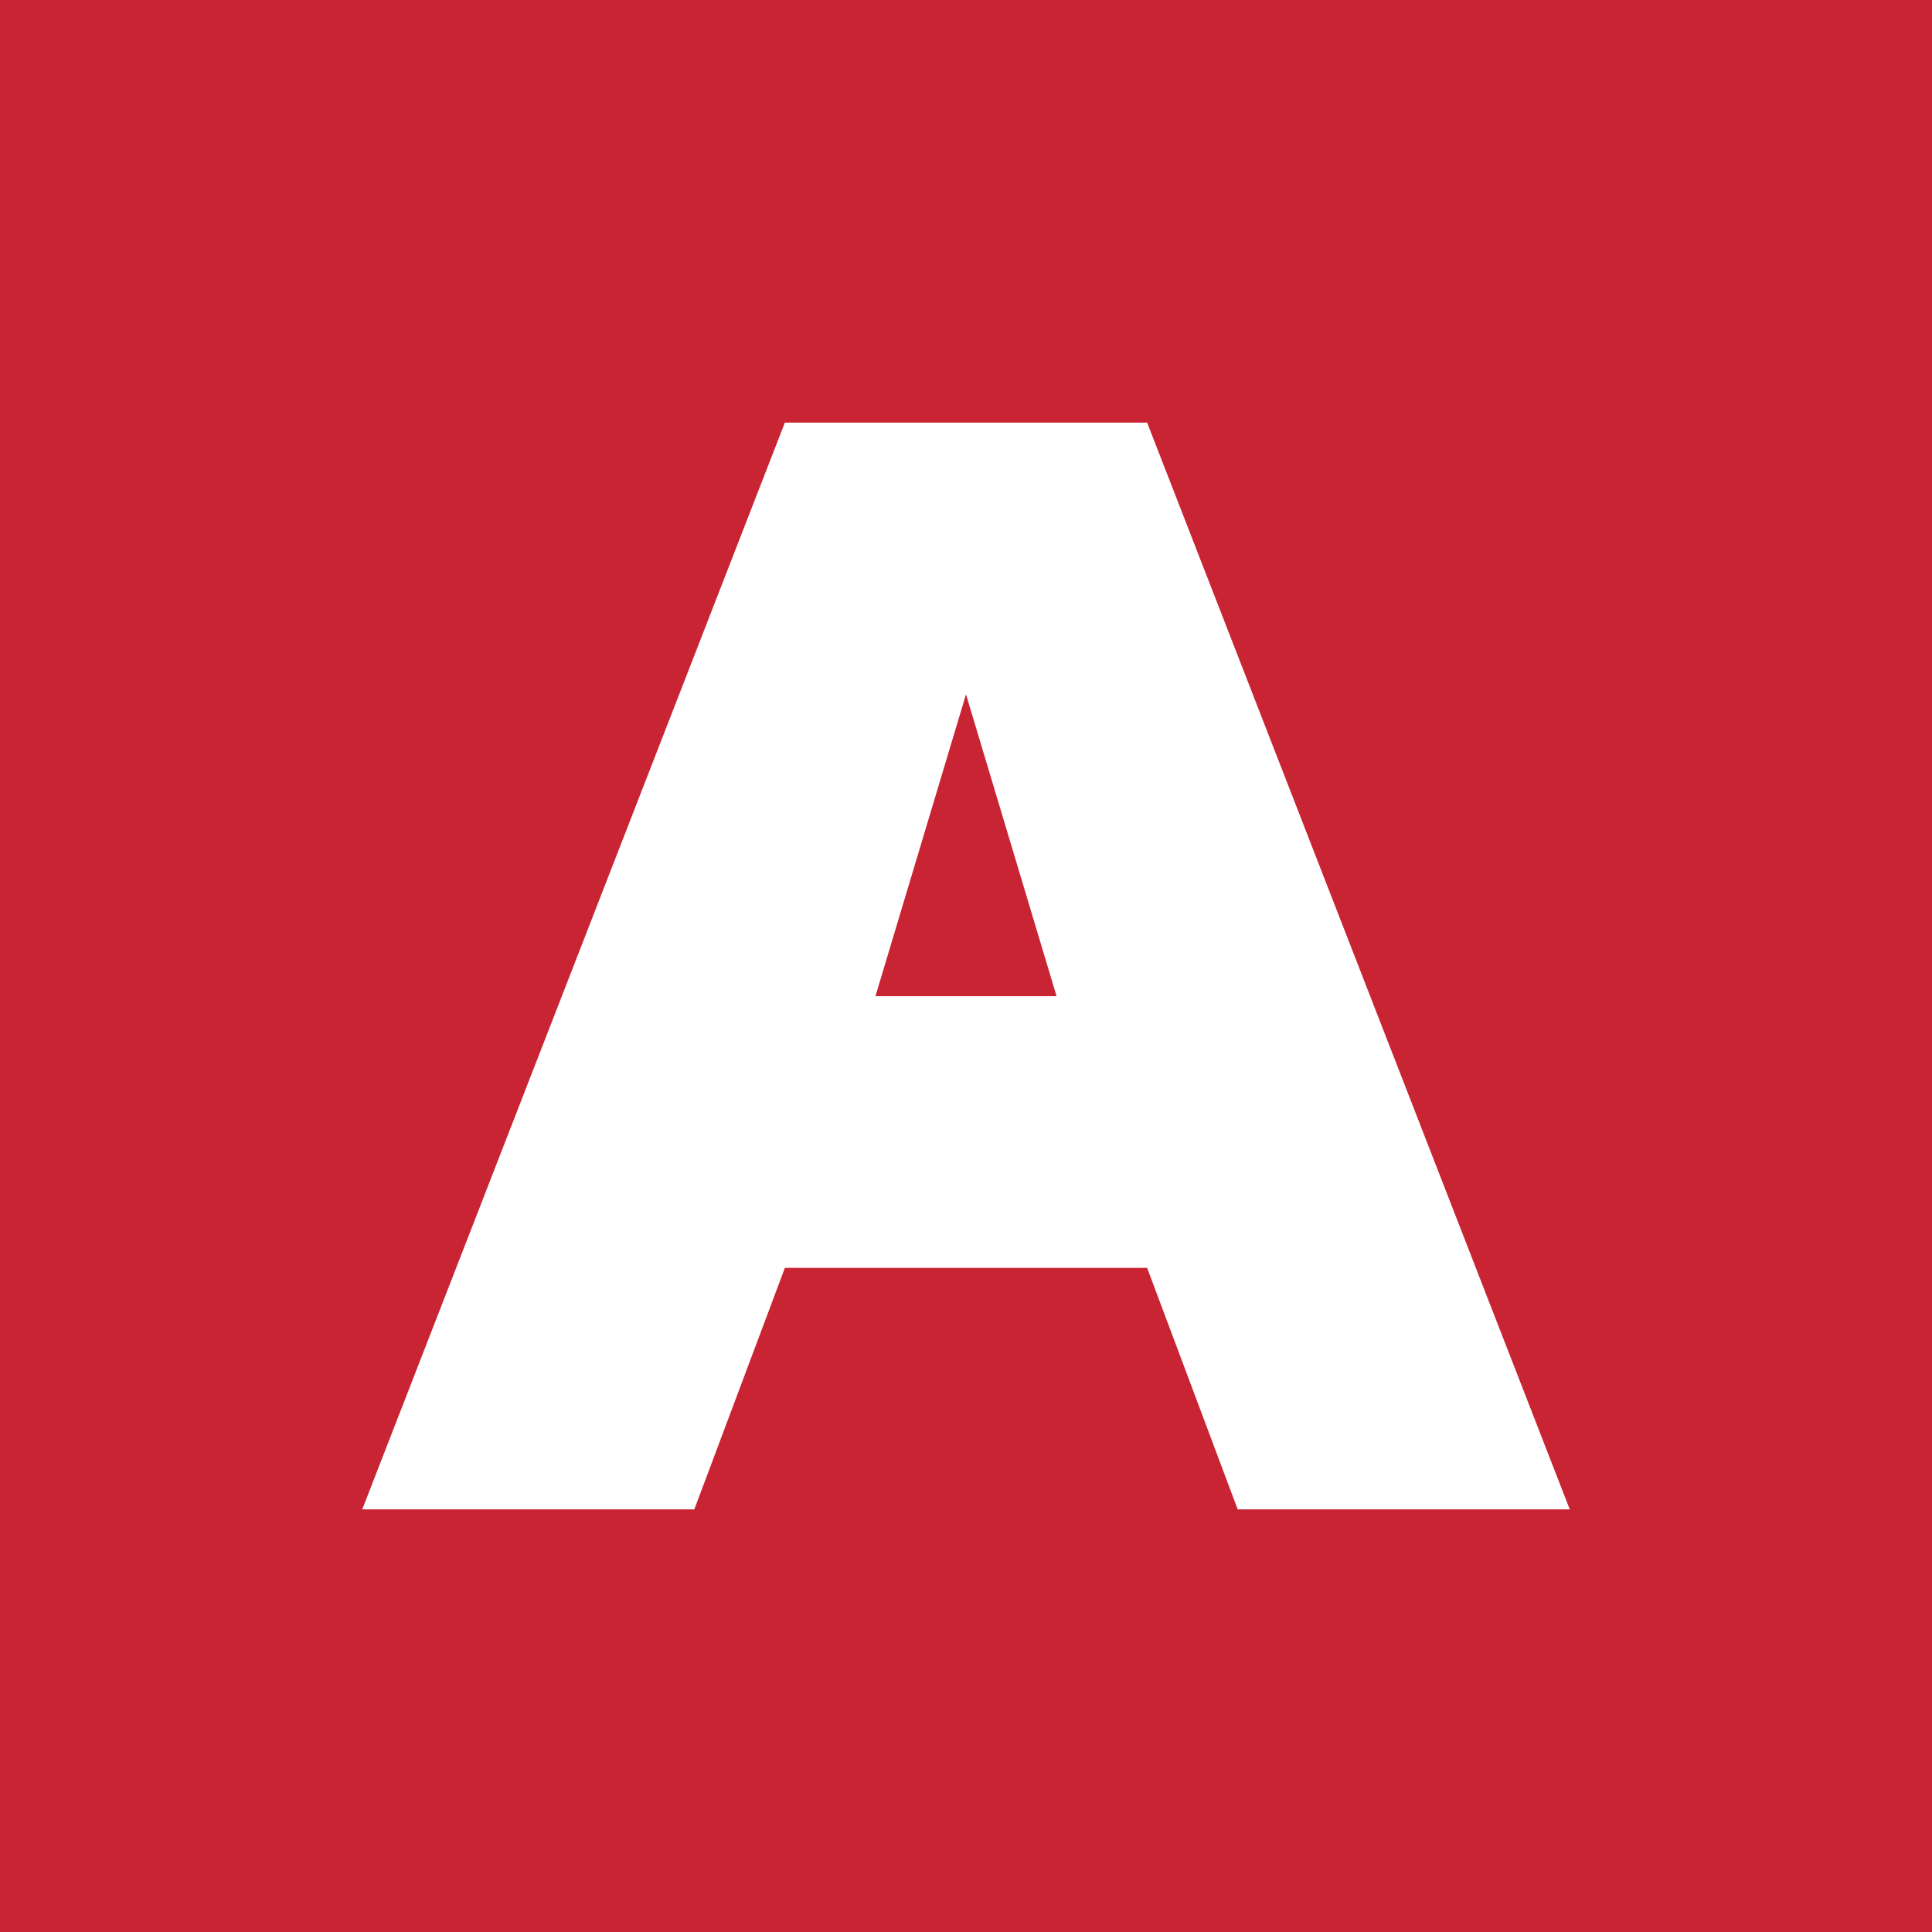
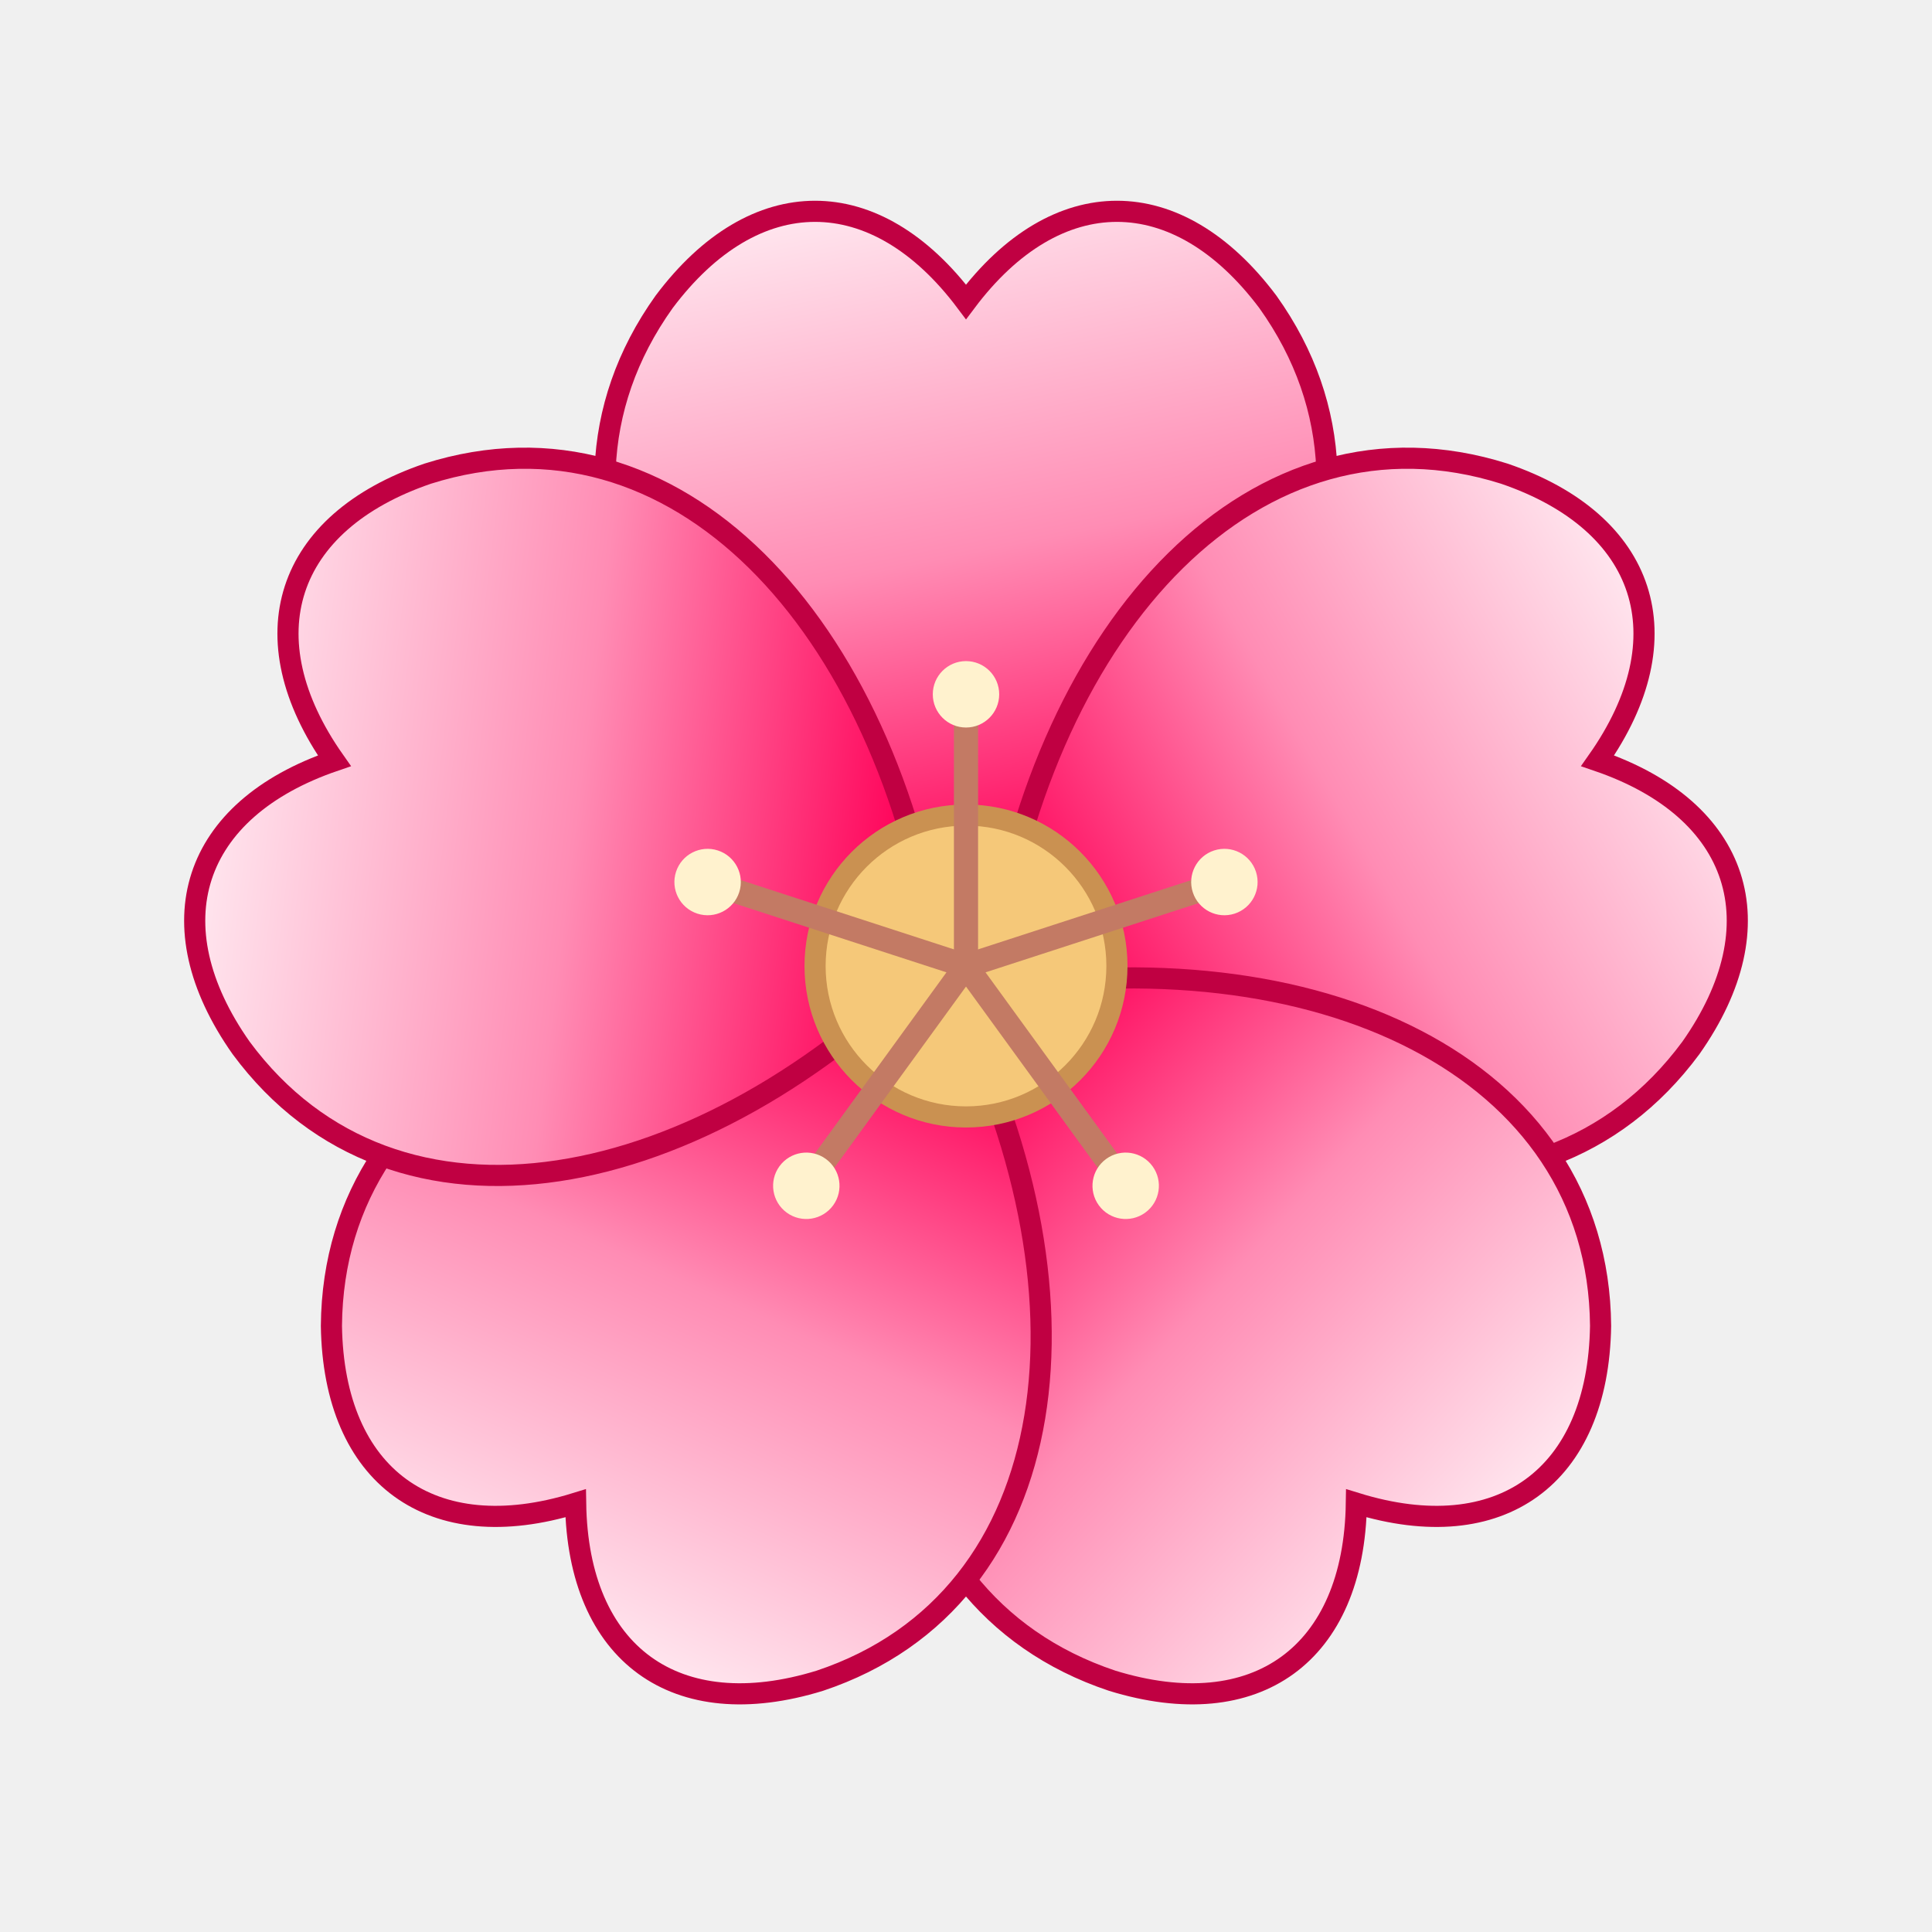
- <svg xmlns="http://www.w3.org/2000/svg" viewBox="0 0 64 64" role="img" aria-label="Amerika Social: white A on a red square">
-   <rect width="64" height="64" fill="#c82433" />
-   <path fill="#fff" fill-rule="evenodd" d="M12 50 26 14h12l14 36H41l-3-8H26l-3 8Zm17-17h6l-3-10Z" />
+ <svg xmlns="http://www.w3.org/2000/svg" viewBox="0 0 64 64" role="img">
+   <defs>
+     <linearGradient id="petal" x1="0" y1="0" x2=".2" y2="1">
+       <stop stop-color="#fff0f5" />
+       <stop offset=".55" stop-color="#ff8cb4" />
+       <stop offset="1" stop-color="#ff0058" />
+     </linearGradient>
+   </defs>
+   <g transform="rotate(0 32 32)">
+     <path d="M32 31 C22 26 17 17 22 10 C25 6 29 6 32 10 C35 6 39 6 42 10 C47 17 42 26 32 31Z" fill="url(#petal)" stroke="#c00042" stroke-width=".7" />
+   </g>
+   <g transform="rotate(72 32 32)">
+     <path d="M32 31 C22 26 17 17 22 10 C25 6 29 6 32 10 C35 6 39 6 42 10 C47 17 42 26 32 31Z" fill="url(#petal)" stroke="#c00042" stroke-width=".7" />
+   </g>
+   <g transform="rotate(144 32 32)">
+     <path d="M32 31 C22 26 17 17 22 10 C25 6 29 6 32 10 C35 6 39 6 42 10 C47 17 42 26 32 31Z" fill="url(#petal)" stroke="#c00042" stroke-width=".7" />
+   </g>
+   <g transform="rotate(216 32 32)">
+     <path d="M32 31 C22 26 17 17 22 10 C25 6 29 6 32 10 C35 6 39 6 42 10 C47 17 42 26 32 31Z" fill="url(#petal)" stroke="#c00042" stroke-width=".7" />
+   </g>
+   <g transform="rotate(288 32 32)">
+     <path d="M32 31 C22 26 17 17 22 10 C25 6 29 6 32 10 C35 6 39 6 42 10 C47 17 42 26 32 31Z" fill="url(#petal)" stroke="#c00042" stroke-width=".7" />
+   </g>
+   <circle cx="32" cy="32" r="5" fill="#f5c879" stroke="#ca9151" stroke-width=".7" />
+   <g transform="rotate(0 32 32)">
+     <path d="M32 32 V23" stroke="#c37a64" stroke-width=".8" />
+     <circle cx="32" cy="23" r="1.1" fill="#fff2ce" />
+   </g>
+   <g transform="rotate(72 32 32)">
+     <path d="M32 32 V23" stroke="#c37a64" stroke-width=".8" />
+     <circle cx="32" cy="23" r="1.1" fill="#fff2ce" />
+   </g>
+   <g transform="rotate(144 32 32)">
+     <path d="M32 32 V23" stroke="#c37a64" stroke-width=".8" />
+     <circle cx="32" cy="23" r="1.1" fill="#fff2ce" />
+   </g>
+   <g transform="rotate(216 32 32)">
+     <path d="M32 32 V23" stroke="#c37a64" stroke-width=".8" />
+     <circle cx="32" cy="23" r="1.1" fill="#fff2ce" />
+   </g>
+   <g transform="rotate(288 32 32)">
+     <path d="M32 32 V23" stroke="#c37a64" stroke-width=".8" />
+     <circle cx="32" cy="23" r="1.1" fill="#fff2ce" />
+   </g>
</svg>
